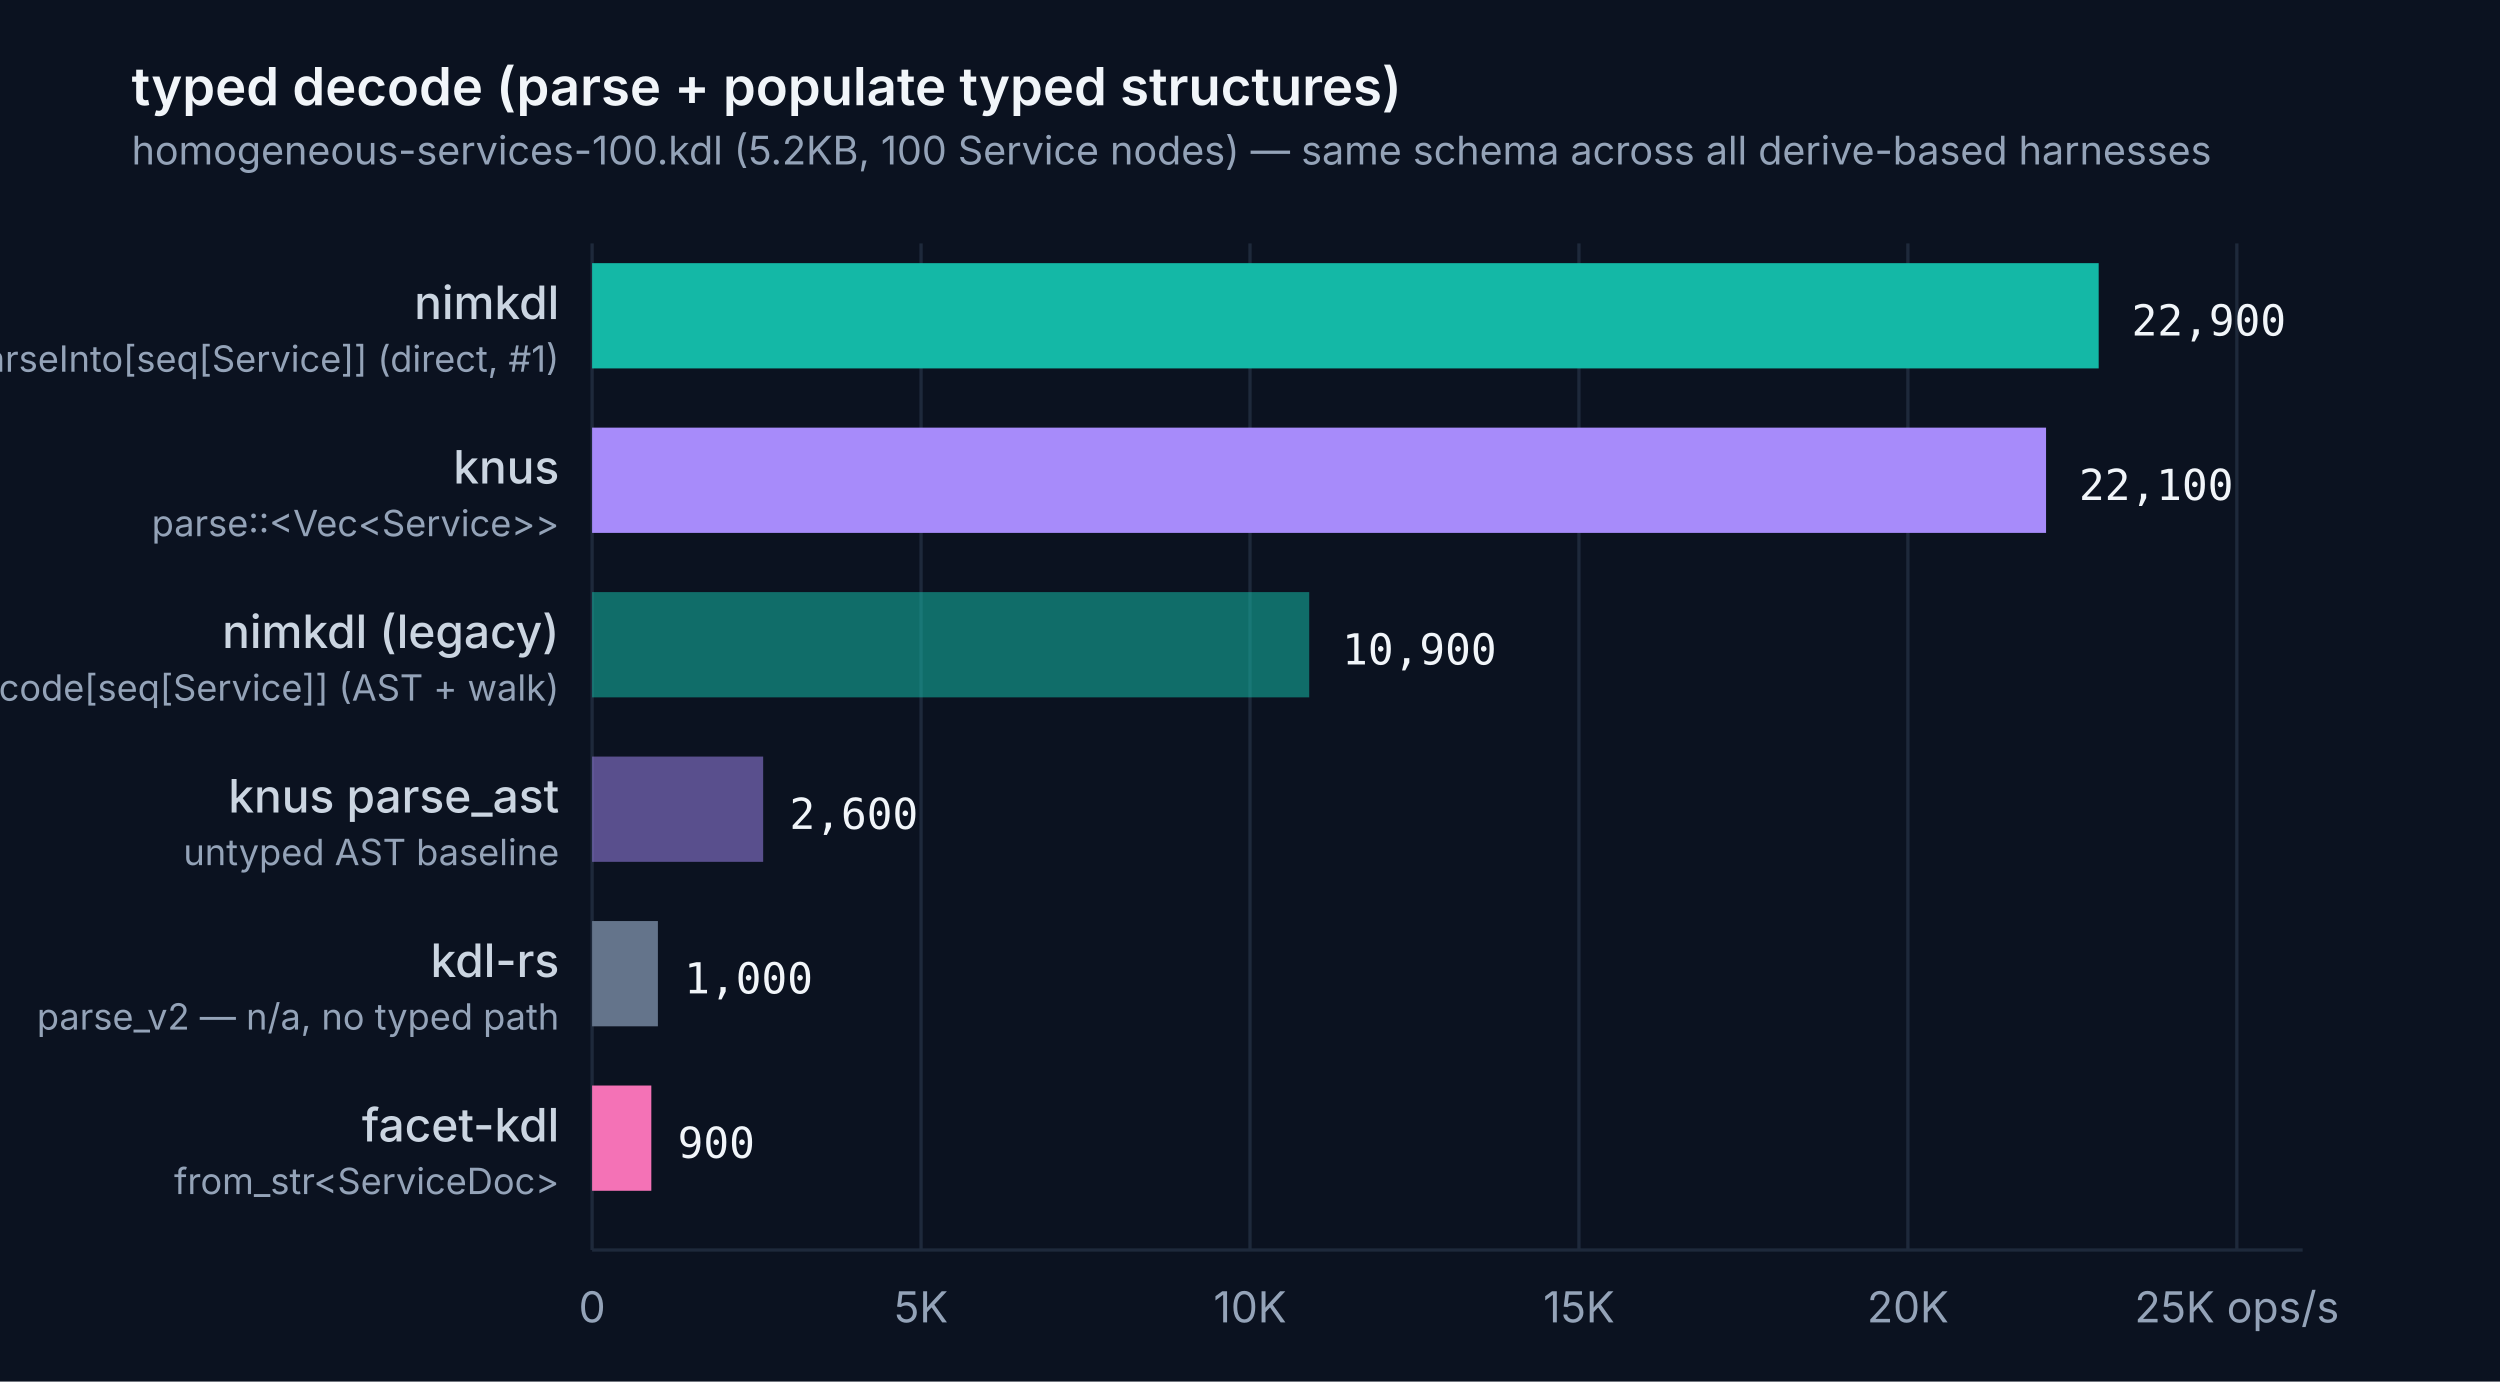
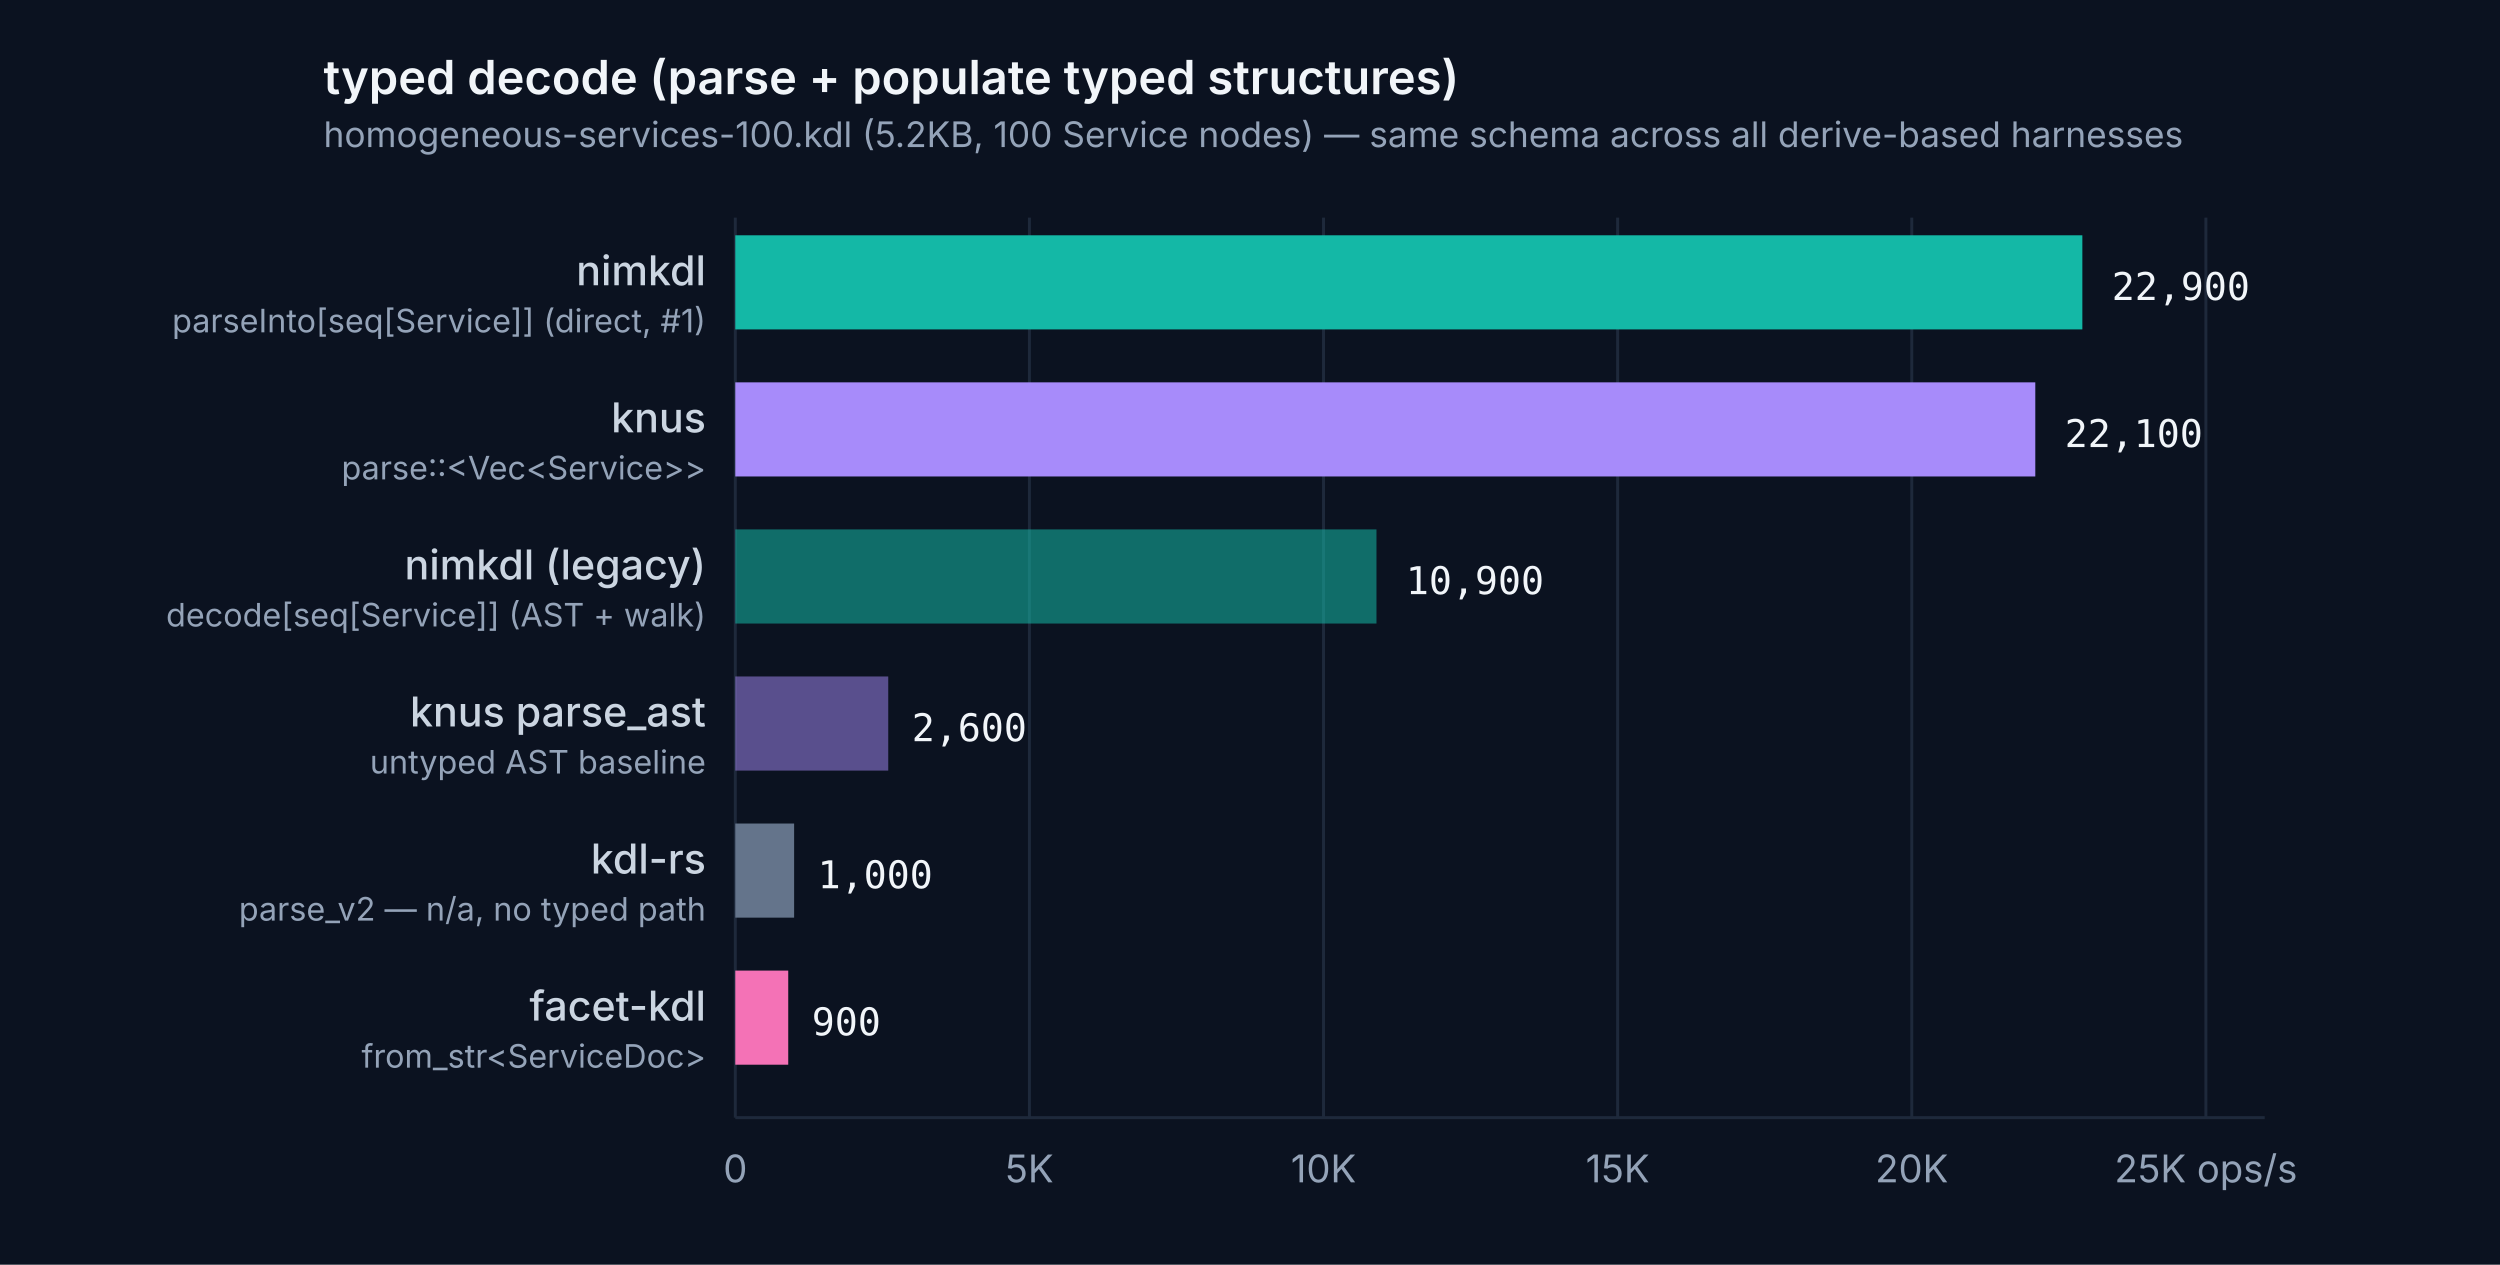
- <svg xmlns="http://www.w3.org/2000/svg" viewBox="0 0 760 420" font-family="ui-sans-serif, -apple-system, system-ui, sans-serif">
+ <svg xmlns="http://www.w3.org/2000/svg" viewBox="-70 0 850 430" font-family="ui-sans-serif, -apple-system, system-ui, sans-serif">
  <style>
    .axis { fill: #94a3b8; font-size: 13px; }
    .label { fill: #cbd5e1; font-size: 14px; font-weight: 500; }
    .sublabel { fill: #94a3b8; font-size: 11px; }
    .value { fill: #f1f5f9; font-size: 13px; font-family: ui-monospace, monospace; }
    .title { fill: #f1f5f9; font-size: 16px; font-weight: 600; }
    .subtitle { fill: #94a3b8; font-size: 12px; }
    .bar-ours  { fill: #14b8a6; }
    .bar-knus  { fill: #a78bfa; }
    .bar-facet { fill: #f472b6; }
    .bar-rs    { fill: #64748b; }
    .grid { stroke: #1e293b; stroke-width: 1; }
  </style>
-   <rect width="760" height="420" fill="#0b1220" />
+   <rect x="-70" y="0" width="850" height="430" fill="#0b1220" />
  <text x="40" y="32" class="title">typed decode (parse + populate typed structures)</text>
  <text x="40" y="50" class="subtitle">homogeneous-services-100.kdl (5.2KB, 100 Service nodes) — same schema across all derive-based harnesses</text>
  <line x1="180" y1="74" x2="180" y2="380" class="grid" />
  <line x1="280" y1="74" x2="280" y2="380" class="grid" />
  <line x1="380" y1="74" x2="380" y2="380" class="grid" />
  <line x1="480" y1="74" x2="480" y2="380" class="grid" />
  <line x1="580" y1="74" x2="580" y2="380" class="grid" />
  <line x1="680" y1="74" x2="680" y2="380" class="grid" />
  <line x1="180" y1="380" x2="700" y2="380" class="grid" />
  <text x="180" y="402" class="axis" text-anchor="middle">0</text>
  <text x="280" y="402" class="axis" text-anchor="middle">5K</text>
  <text x="380" y="402" class="axis" text-anchor="middle">10K</text>
  <text x="480" y="402" class="axis" text-anchor="middle">15K</text>
  <text x="580" y="402" class="axis" text-anchor="middle">20K</text>
  <text x="680" y="402" class="axis" text-anchor="middle">25K ops/s</text>
  <text x="170" y="97" class="label" text-anchor="end">nimkdl</text>
  <text x="170" y="113" class="sublabel" text-anchor="end">parseInto[seq[Service]] (direct, #1)</text>
  <rect x="180" y="80" width="458" height="32" class="bar-ours" />
  <text x="648" y="102" class="value">22,900</text>
  <text x="170" y="147" class="label" text-anchor="end">knus</text>
  <text x="170" y="163" class="sublabel" text-anchor="end">parse::&lt;Vec&lt;Service&gt;&gt;</text>
  <rect x="180" y="130" width="442" height="32" class="bar-knus" />
  <text x="632" y="152" class="value">22,100</text>
  <text x="170" y="197" class="label" text-anchor="end">nimkdl (legacy)</text>
  <text x="170" y="213" class="sublabel" text-anchor="end">decode[seq[Service]] (AST + walk)</text>
  <rect x="180" y="180" width="218" height="32" class="bar-ours" opacity="0.55" />
  <text x="408" y="202" class="value">10,900</text>
  <text x="170" y="247" class="label" text-anchor="end">knus parse_ast</text>
  <text x="170" y="263" class="sublabel" text-anchor="end">untyped AST baseline</text>
  <rect x="180" y="230" width="52" height="32" class="bar-knus" opacity="0.5" />
  <text x="240" y="252" class="value">2,600</text>
  <text x="170" y="297" class="label" text-anchor="end">kdl-rs</text>
  <text x="170" y="313" class="sublabel" text-anchor="end">parse_v2 — n/a, no typed path</text>
  <rect x="180" y="280" width="20" height="32" class="bar-rs" />
  <text x="208" y="302" class="value">1,000</text>
  <text x="170" y="347" class="label" text-anchor="end">facet-kdl</text>
  <text x="170" y="363" class="sublabel" text-anchor="end">from_str&lt;ServiceDoc&gt;</text>
  <rect x="180" y="330" width="18" height="32" class="bar-facet" />
  <text x="206" y="352" class="value">900</text>
</svg>
